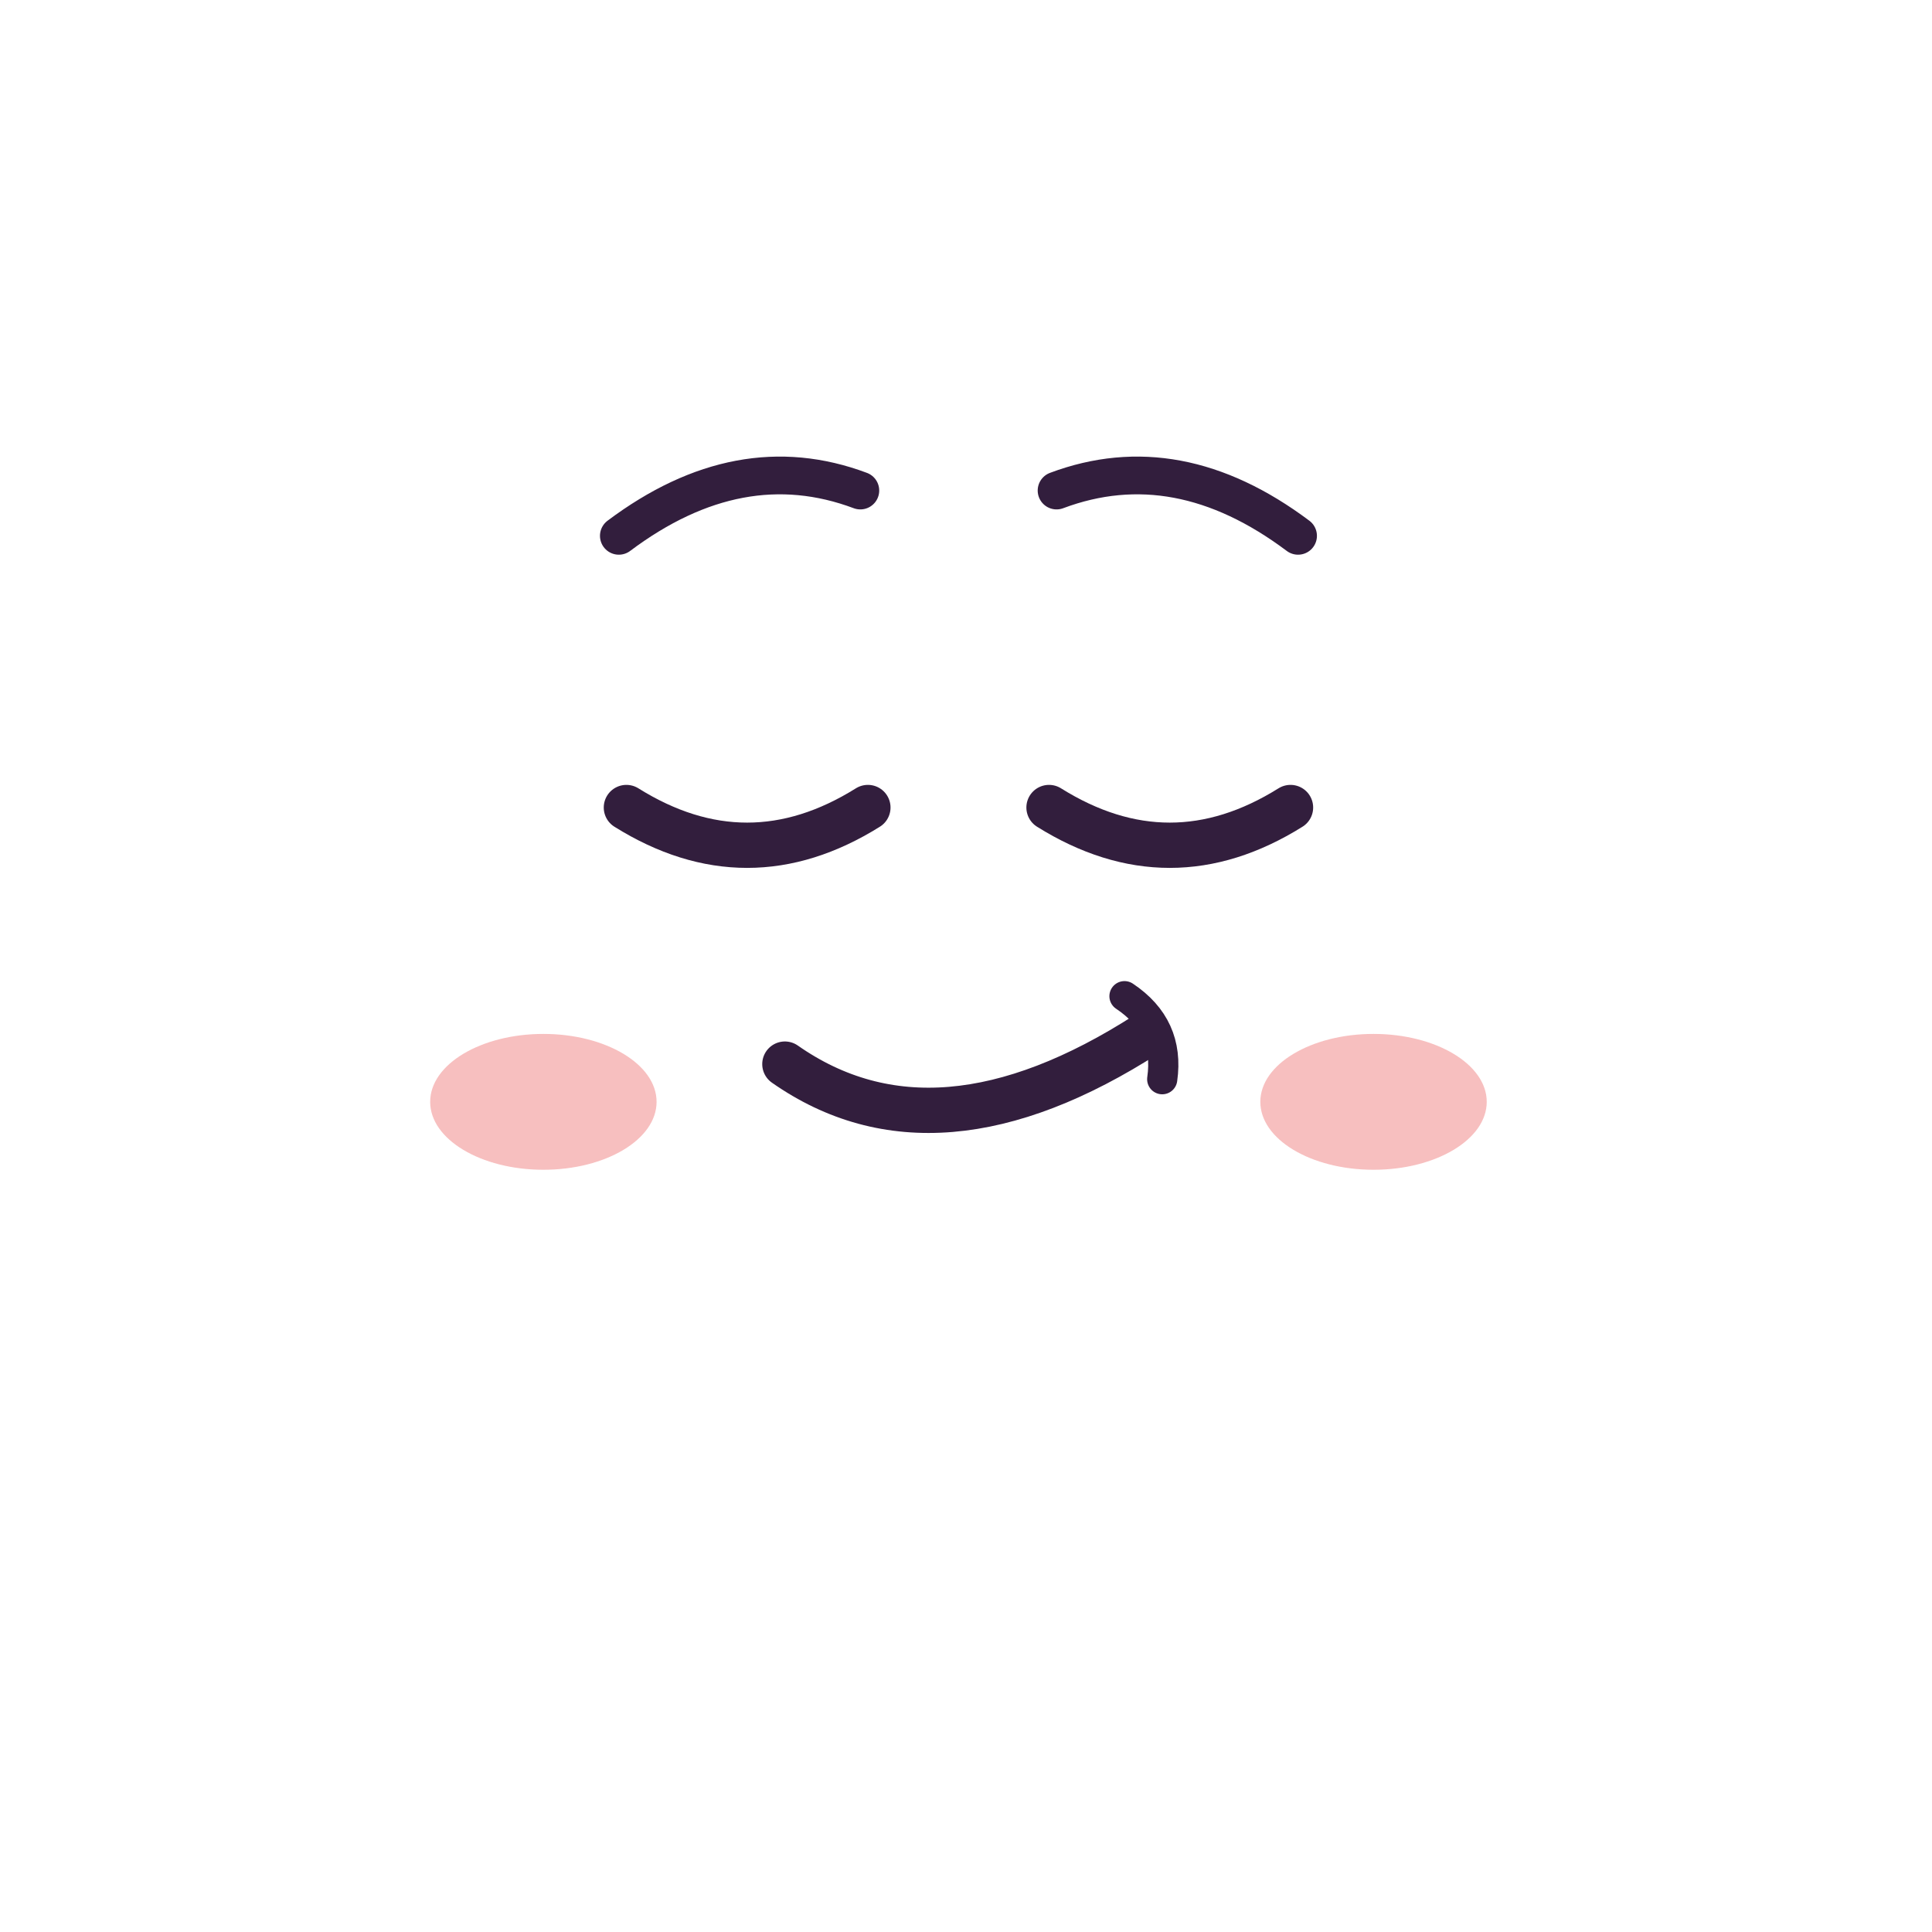
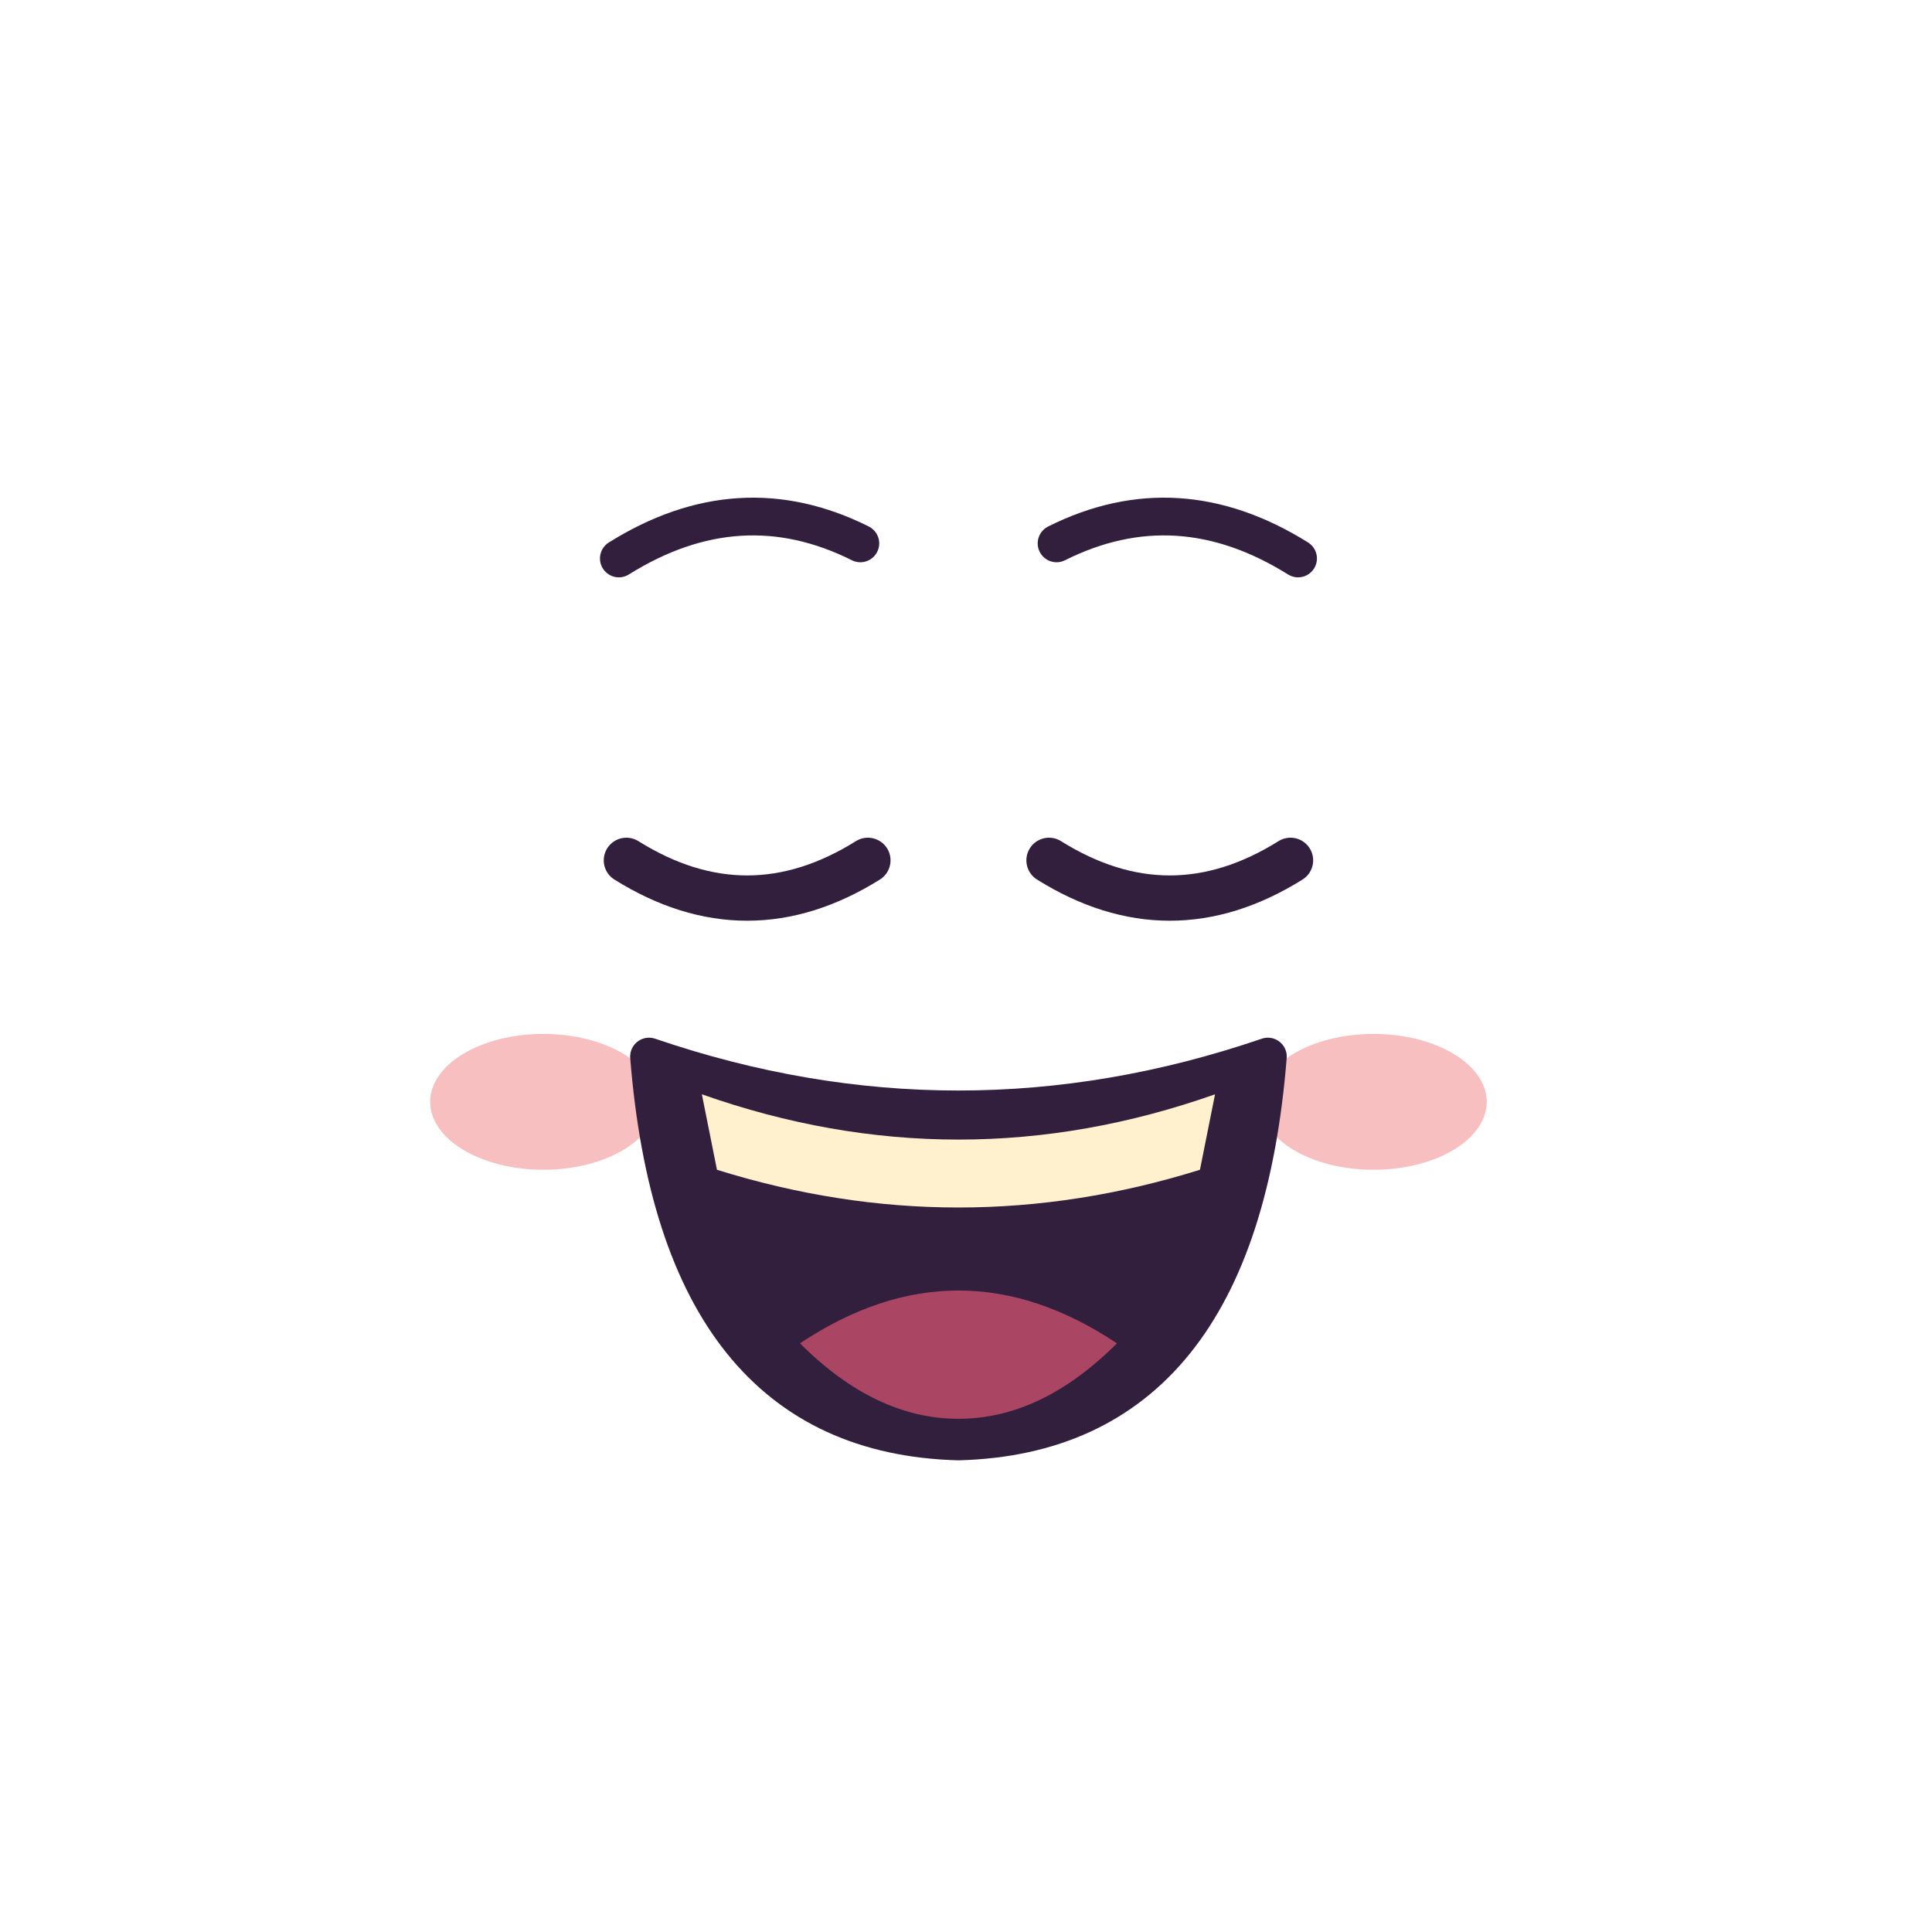
<svg xmlns="http://www.w3.org/2000/svg" width="256" height="256" viewBox="0 0 256 256">
  <g stroke="#321E3D" stroke-width="8" stroke-linecap="round" stroke-linejoin="round">
    <ellipse cx="72" cy="146" rx="15" ry="9" fill="#F08A8A" stroke="none" opacity=".55" />
    <ellipse cx="182" cy="146" rx="15" ry="9" fill="#F08A8A" stroke="none" opacity=".55" />
-     <g transform="translate(0 -7)">
-       <path d="M 83 114 Q 99 124 115 114" fill="none" stroke-width="6" />
-       <path d="M 139 114 Q 155 124 171 114" fill="none" stroke-width="6" />
-       <path d="M 82 78 Q 98 66 114 72" fill="none" stroke-width="5" />
-       <path d="M 140 72 Q 156 66 172 78" fill="none" stroke-width="5" />
-       <path d="M 104 148 Q 124 162 152 144" fill="none" stroke-width="6" />
-       <path d="M 149 139 Q 155 143 154 150" fill="none" stroke-width="4" />
-     </g>
+     <path d="M 83 114 Q 99 124 115 114" fill="none" stroke-width="6" />
+     <path d="M 139 114 Q 155 124 171 114" fill="none" stroke-width="6" />
+     <path d="M 82 74 Q 98 64 114 72" fill="none" stroke-width="5" />
+     <path d="M 140 72 Q 156 64 172 74" fill="none" stroke-width="5" />
+     <path d="M 86 140 Q 127 154 168 140 Q 164 190 127 191 Q 90 190 86 140 Z" fill="#321E3D" stroke-width="5" />
+     <path d="M 93 145 Q 127 157 161 145 L 159 155 Q 127 165 95 155 Z" fill="#FFF0CE" stroke="none" />
+     <path d="M 106 178 Q 127 164 148 178 Q 138 188 127 188 Q 116 188 106 178 Z" fill="#AB4564" stroke="none" />
  </g>
</svg>
